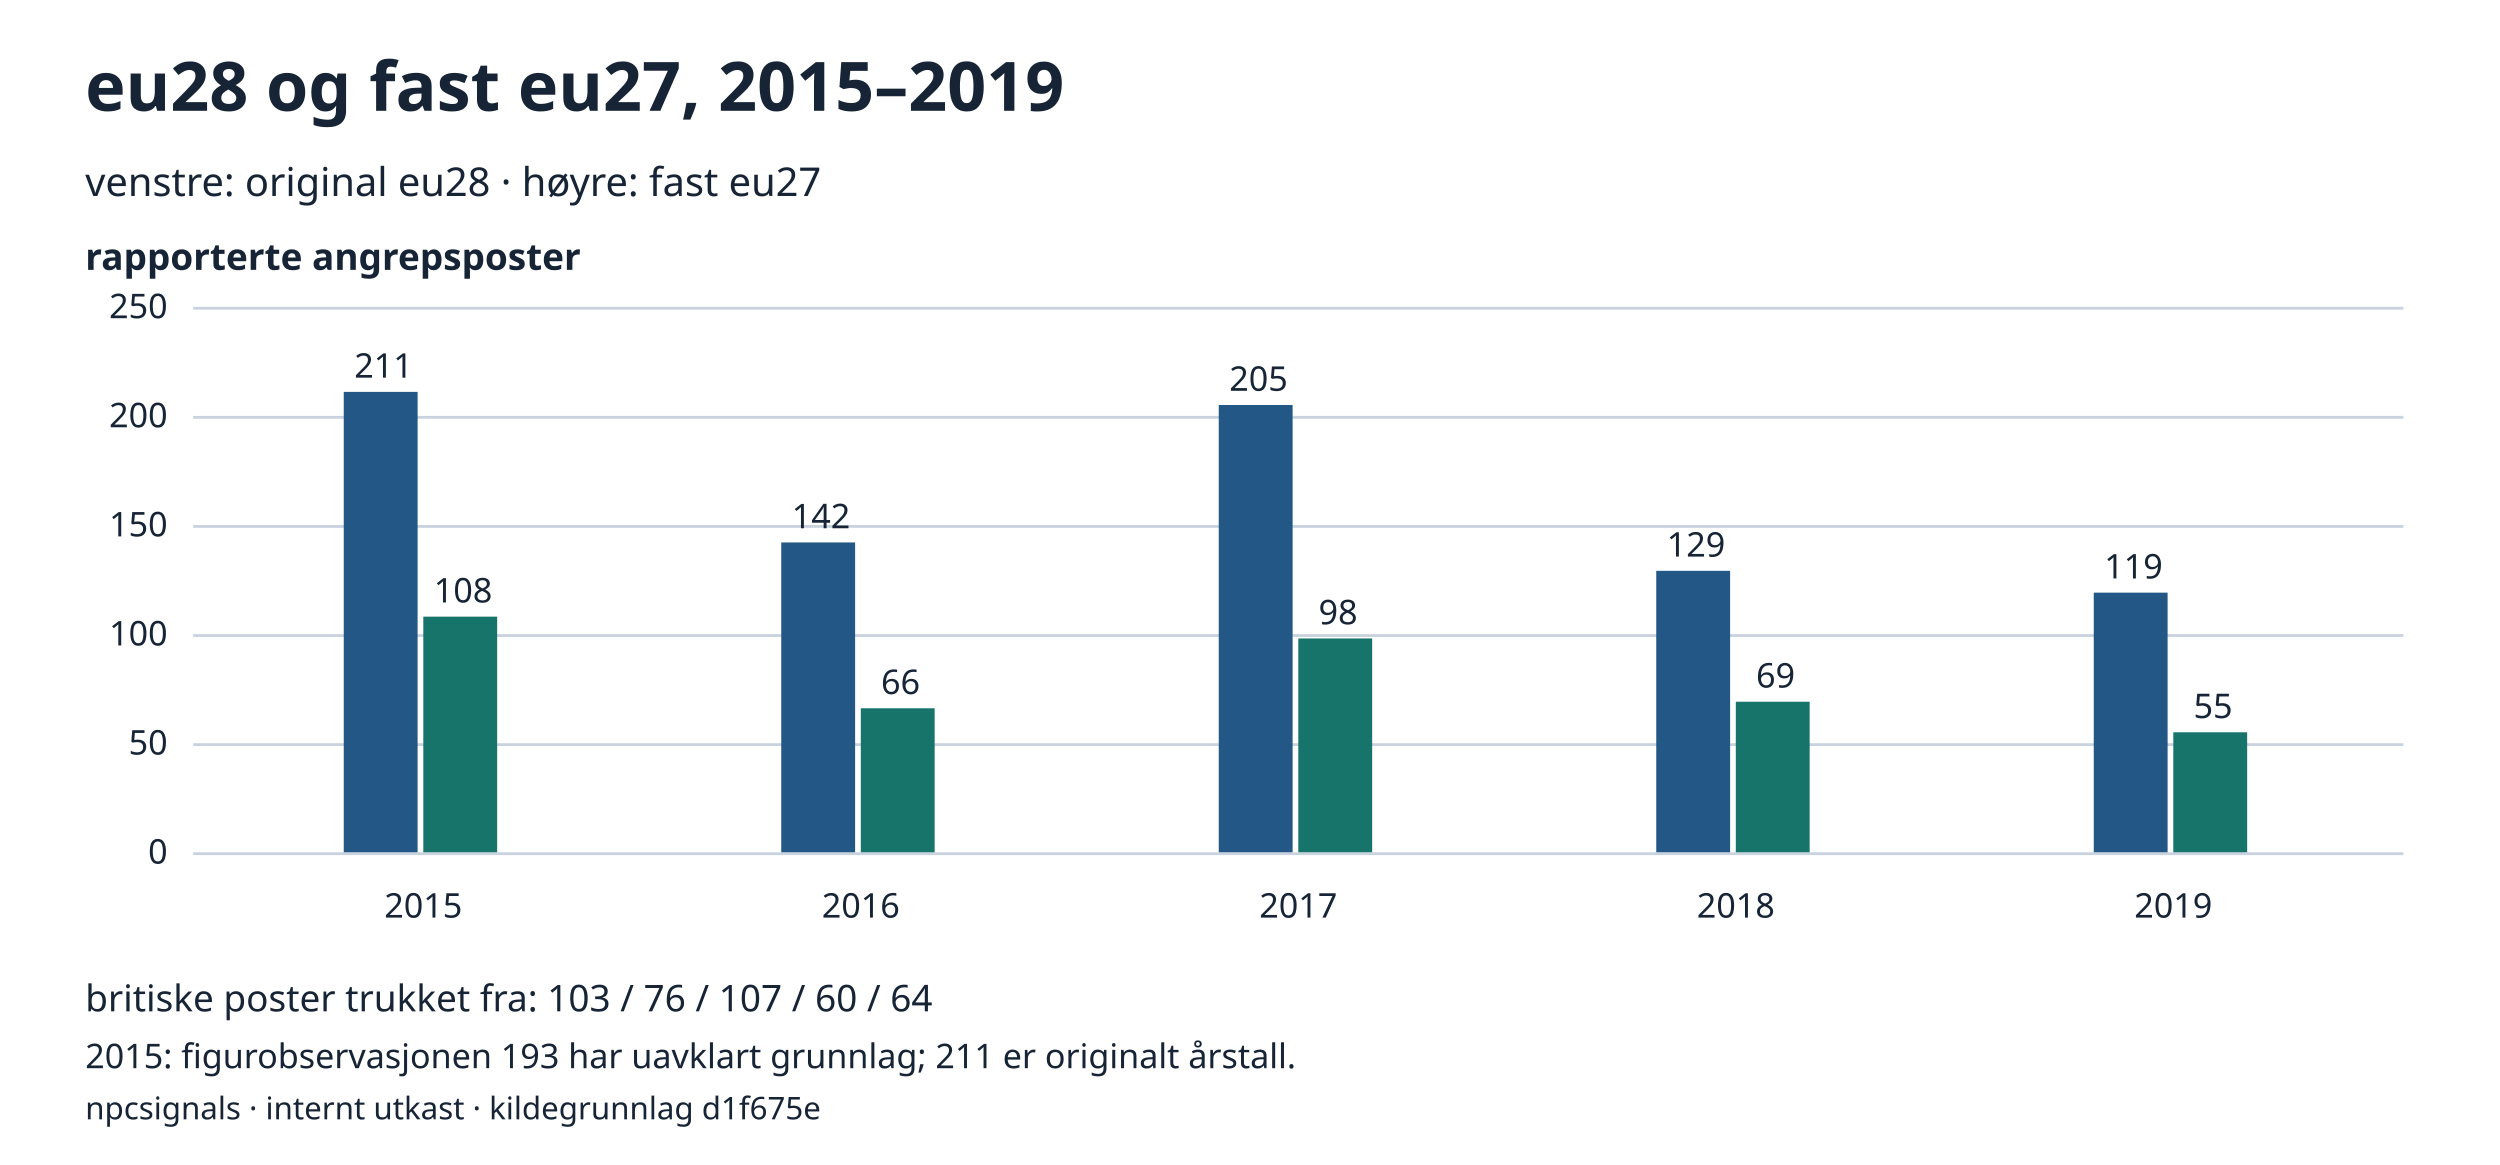
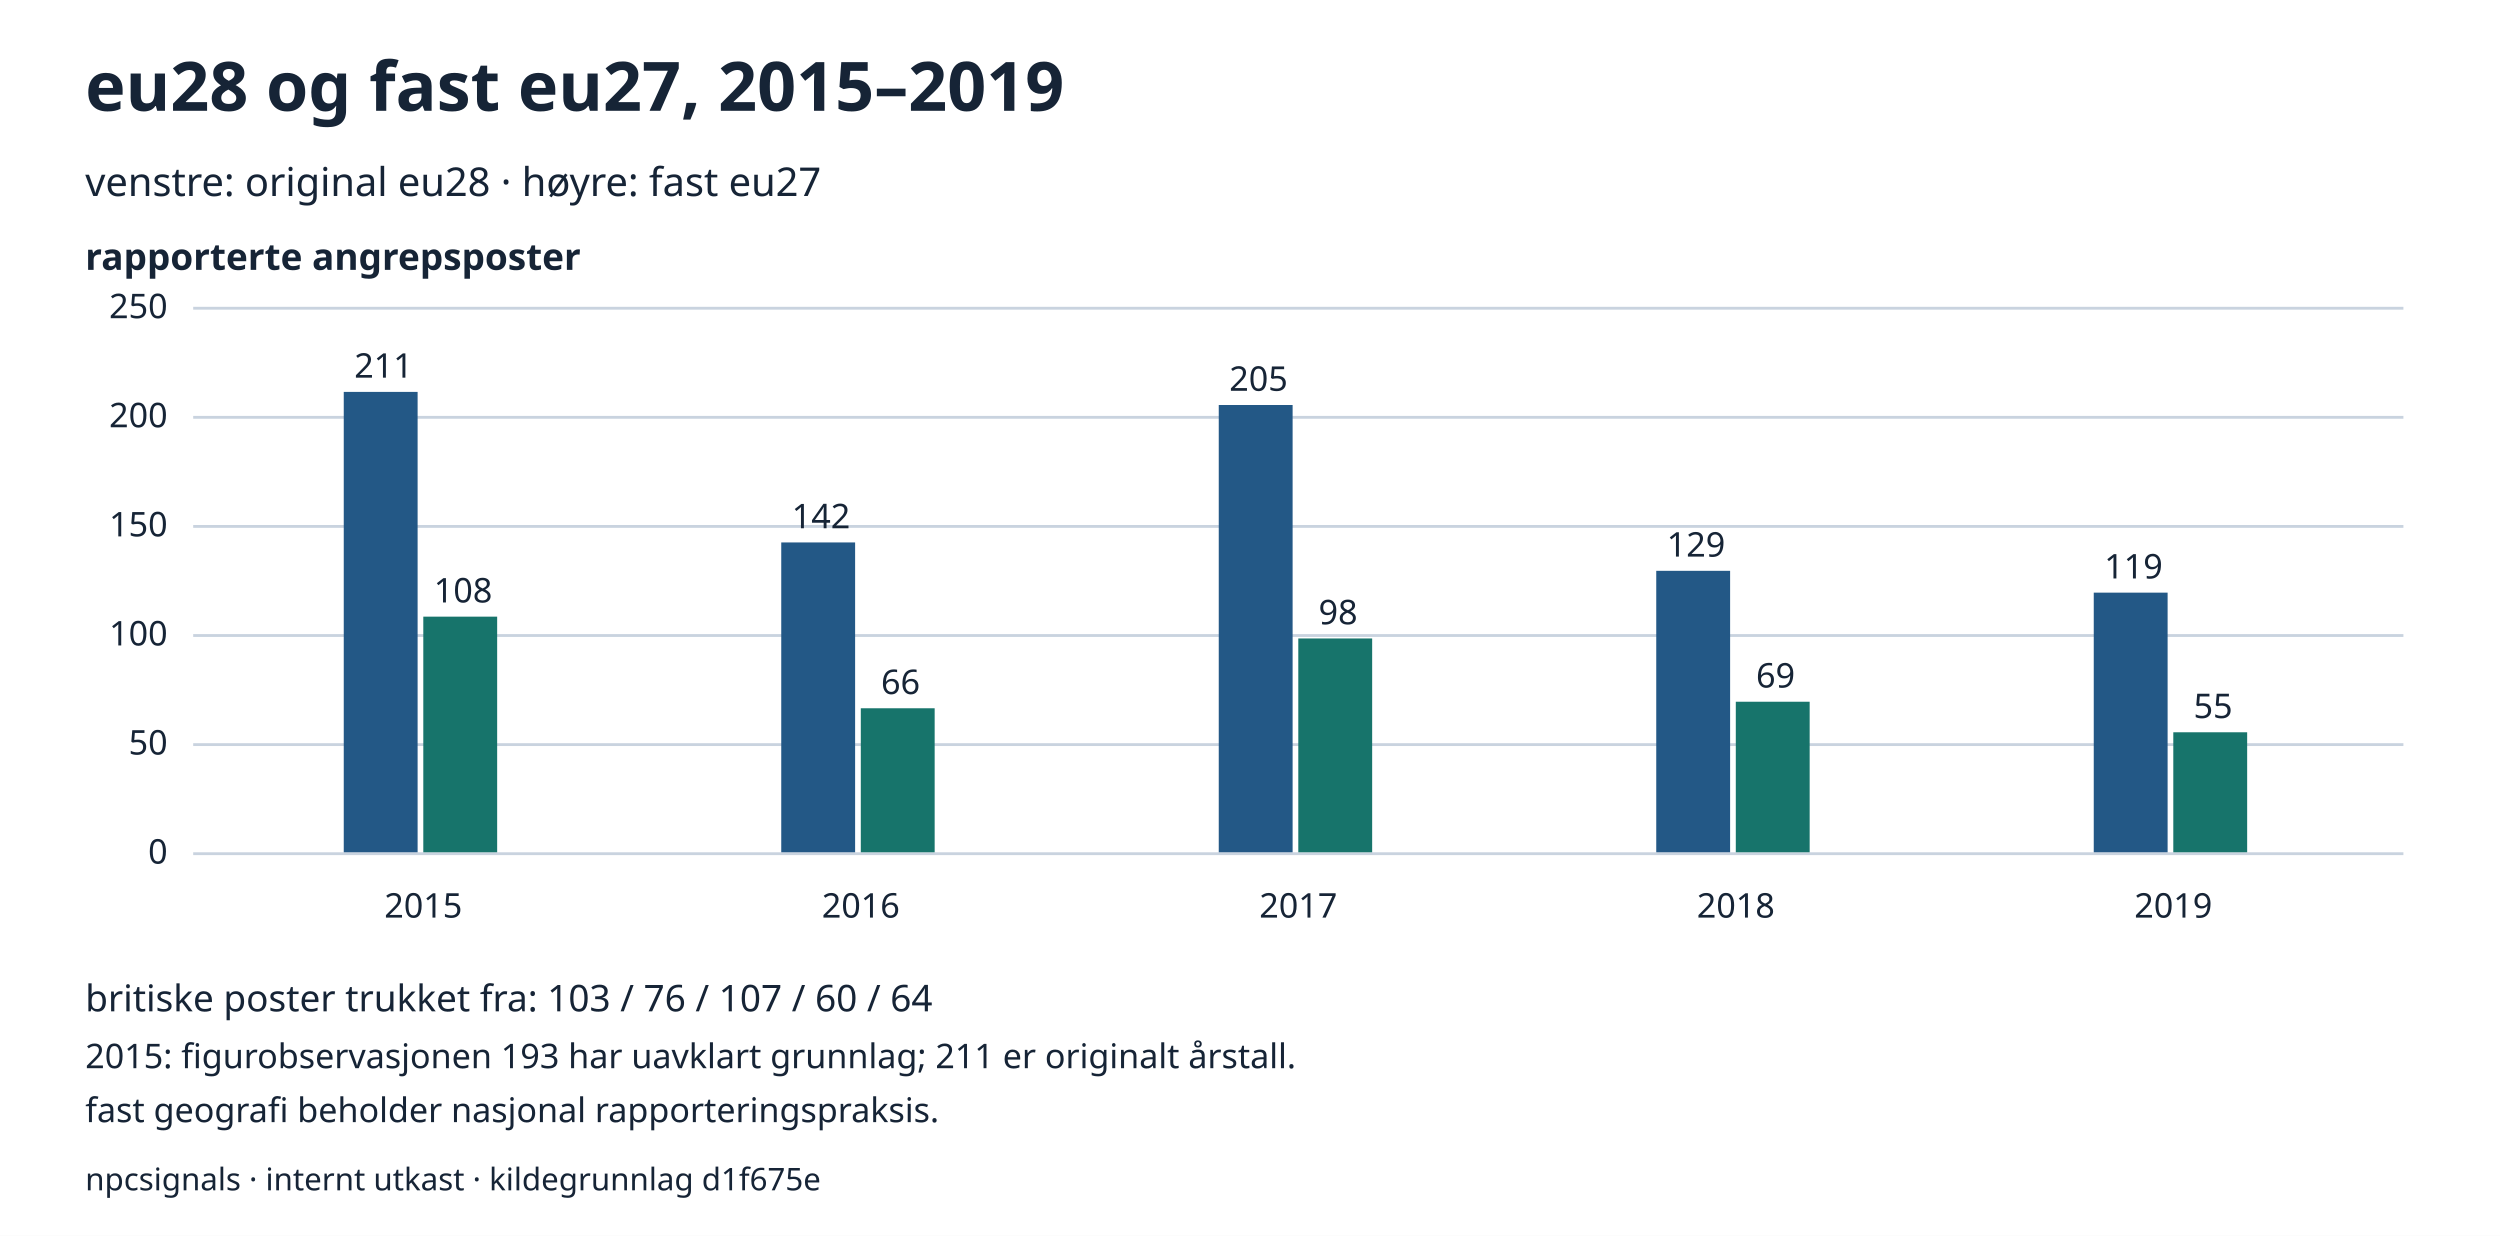
- <svg xmlns="http://www.w3.org/2000/svg" width="880" height="410" viewBox="0 0 880 410" role="img" aria-labelledby="title description">
+ <svg xmlns="http://www.w3.org/2000/svg" width="880" height="435" viewBox="0 0 880 435" role="img" aria-labelledby="title description">
  <g font-family="sans-serif">
-     <rect x="0.00" y="0.00" width="880.00" height="410.00" fill="#ffffff" />
+     <rect x="0.00" y="0.00" width="880.00" height="435.00" fill="#ffffff" />
    <text x="30" y="39" font-size="24" text-anchor="start" fill="#162436" font-weight="bold">eu28 og fast eu27, 2015–2019</text>
    <text x="30" y="69" font-size="14" text-anchor="start" fill="#162436">venstre: original eu28 · høyre: fast eu27</text>
    <text x="30" y="95" font-size="13" text-anchor="start" fill="#162436" font-weight="bold">rapporterte angrepsposter</text>
    <rect x="68.00" y="300.00" width="778.00" height="1.00" fill="#c9d3df" />
    <text x="59" y="304.0" font-size="12" text-anchor="end" fill="#162436">0</text>
    <rect x="68.00" y="261.60" width="778.00" height="1.00" fill="#c9d3df" />
    <text x="59" y="265.6" font-size="12" text-anchor="end" fill="#162436">50</text>
    <rect x="68.00" y="223.20" width="778.00" height="1.00" fill="#c9d3df" />
    <text x="59" y="227.2" font-size="12" text-anchor="end" fill="#162436">100</text>
    <rect x="68.00" y="184.80" width="778.00" height="1.00" fill="#c9d3df" />
    <text x="59" y="188.8" font-size="12" text-anchor="end" fill="#162436">150</text>
    <rect x="68.00" y="146.40" width="778.00" height="1.00" fill="#c9d3df" />
    <text x="59" y="150.4" font-size="12" text-anchor="end" fill="#162436">200</text>
    <rect x="68.00" y="108.00" width="778.00" height="1.00" fill="#c9d3df" />
    <text x="59" y="112.0" font-size="12" text-anchor="end" fill="#162436">250</text>
    <text x="149.0" y="323" font-size="12" text-anchor="middle" fill="#162436">2015</text>
    <rect x="121.00" y="137.95" width="26.00" height="162.05" fill="#235886" />
    <text x="135.0" y="132.95" font-size="12" text-anchor="middle" fill="#162436">211</text>
    <rect x="149.00" y="217.06" width="26.00" height="82.94" fill="#17746b" />
    <text x="163.0" y="212.06" font-size="12" text-anchor="middle" fill="#162436">108</text>
    <text x="303.0" y="323" font-size="12" text-anchor="middle" fill="#162436">2016</text>
    <rect x="275.00" y="190.94" width="26.00" height="109.06" fill="#235886" />
    <text x="289.0" y="185.94" font-size="12" text-anchor="middle" fill="#162436">142</text>
    <rect x="303.00" y="249.31" width="26.00" height="50.69" fill="#17746b" />
    <text x="317.0" y="244.31" font-size="12" text-anchor="middle" fill="#162436">66</text>
    <text x="457.0" y="323" font-size="12" text-anchor="middle" fill="#162436">2017</text>
    <rect x="429.00" y="142.56" width="26.00" height="157.44" fill="#235886" />
    <text x="443.0" y="137.56" font-size="12" text-anchor="middle" fill="#162436">205</text>
    <rect x="457.00" y="224.74" width="26.00" height="75.26" fill="#17746b" />
    <text x="471.0" y="219.74" font-size="12" text-anchor="middle" fill="#162436">98</text>
    <text x="611.0" y="323" font-size="12" text-anchor="middle" fill="#162436">2018</text>
    <rect x="583.00" y="200.93" width="26.00" height="99.07" fill="#235886" />
    <text x="597.0" y="195.93" font-size="12" text-anchor="middle" fill="#162436">129</text>
    <rect x="611.00" y="247.01" width="26.00" height="52.99" fill="#17746b" />
    <text x="625.0" y="242.01" font-size="12" text-anchor="middle" fill="#162436">69</text>
    <text x="765.0" y="323" font-size="12" text-anchor="middle" fill="#162436">2019</text>
    <rect x="737.00" y="208.61" width="26.00" height="91.39" fill="#235886" />
    <text x="751.0" y="203.61" font-size="12" text-anchor="middle" fill="#162436">119</text>
    <rect x="765.00" y="257.76" width="26.00" height="42.24" fill="#17746b" />
    <text x="779.0" y="252.76" font-size="12" text-anchor="middle" fill="#162436">55</text>
    <text x="30" y="356" font-size="13" text-anchor="start" fill="#162436">britiske poster trukket fra: 103 / 76 / 107 / 60 / 64</text>
    <text x="30" y="376" font-size="12" text-anchor="start" fill="#162436">2015: figurobservasjonen 193 har uavklart grunnlag; 211 er originalt årstall.</text>
-     <text x="30" y="394" font-size="11" text-anchor="start" fill="#162436">npcsignals · internt utkast · kildegrunnlag d1f675e</text>
+     <text x="30" y="395" font-size="12" text-anchor="start" fill="#162436">fast geografi beholder nasjonal rapporteringspraksis.</text>
+     <text x="30" y="419" font-size="11" text-anchor="start" fill="#162436">npcsignals · internt utkast · kildegrunnlag d1f675e</text>
  </g>
</svg>
